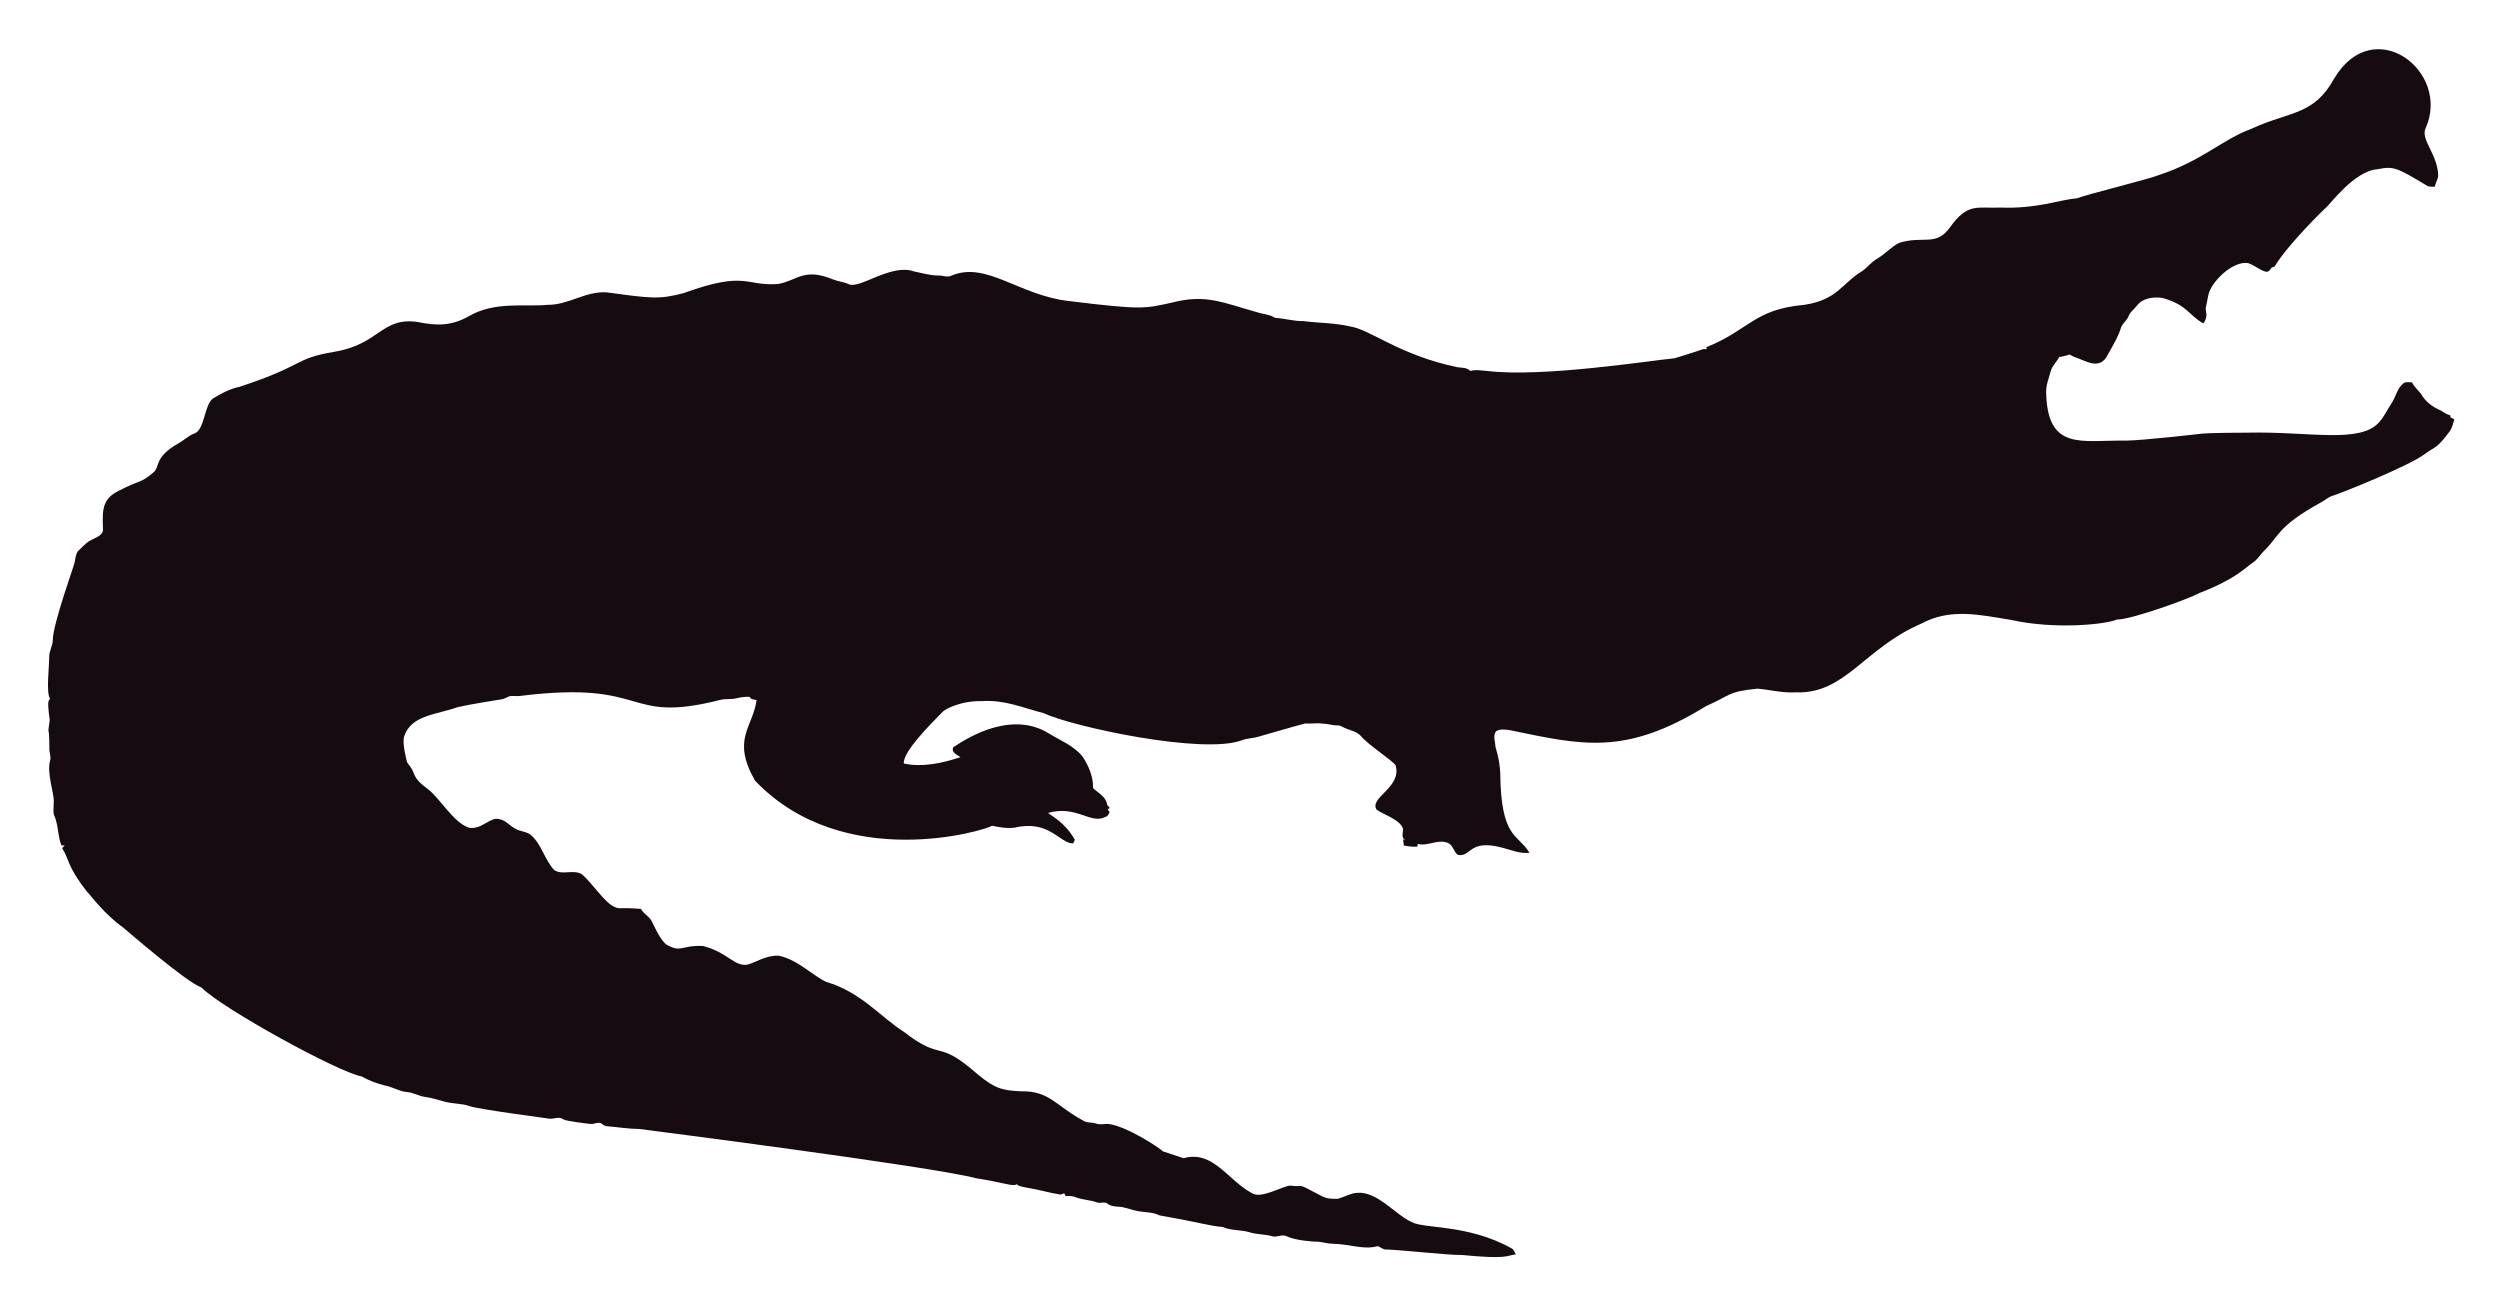
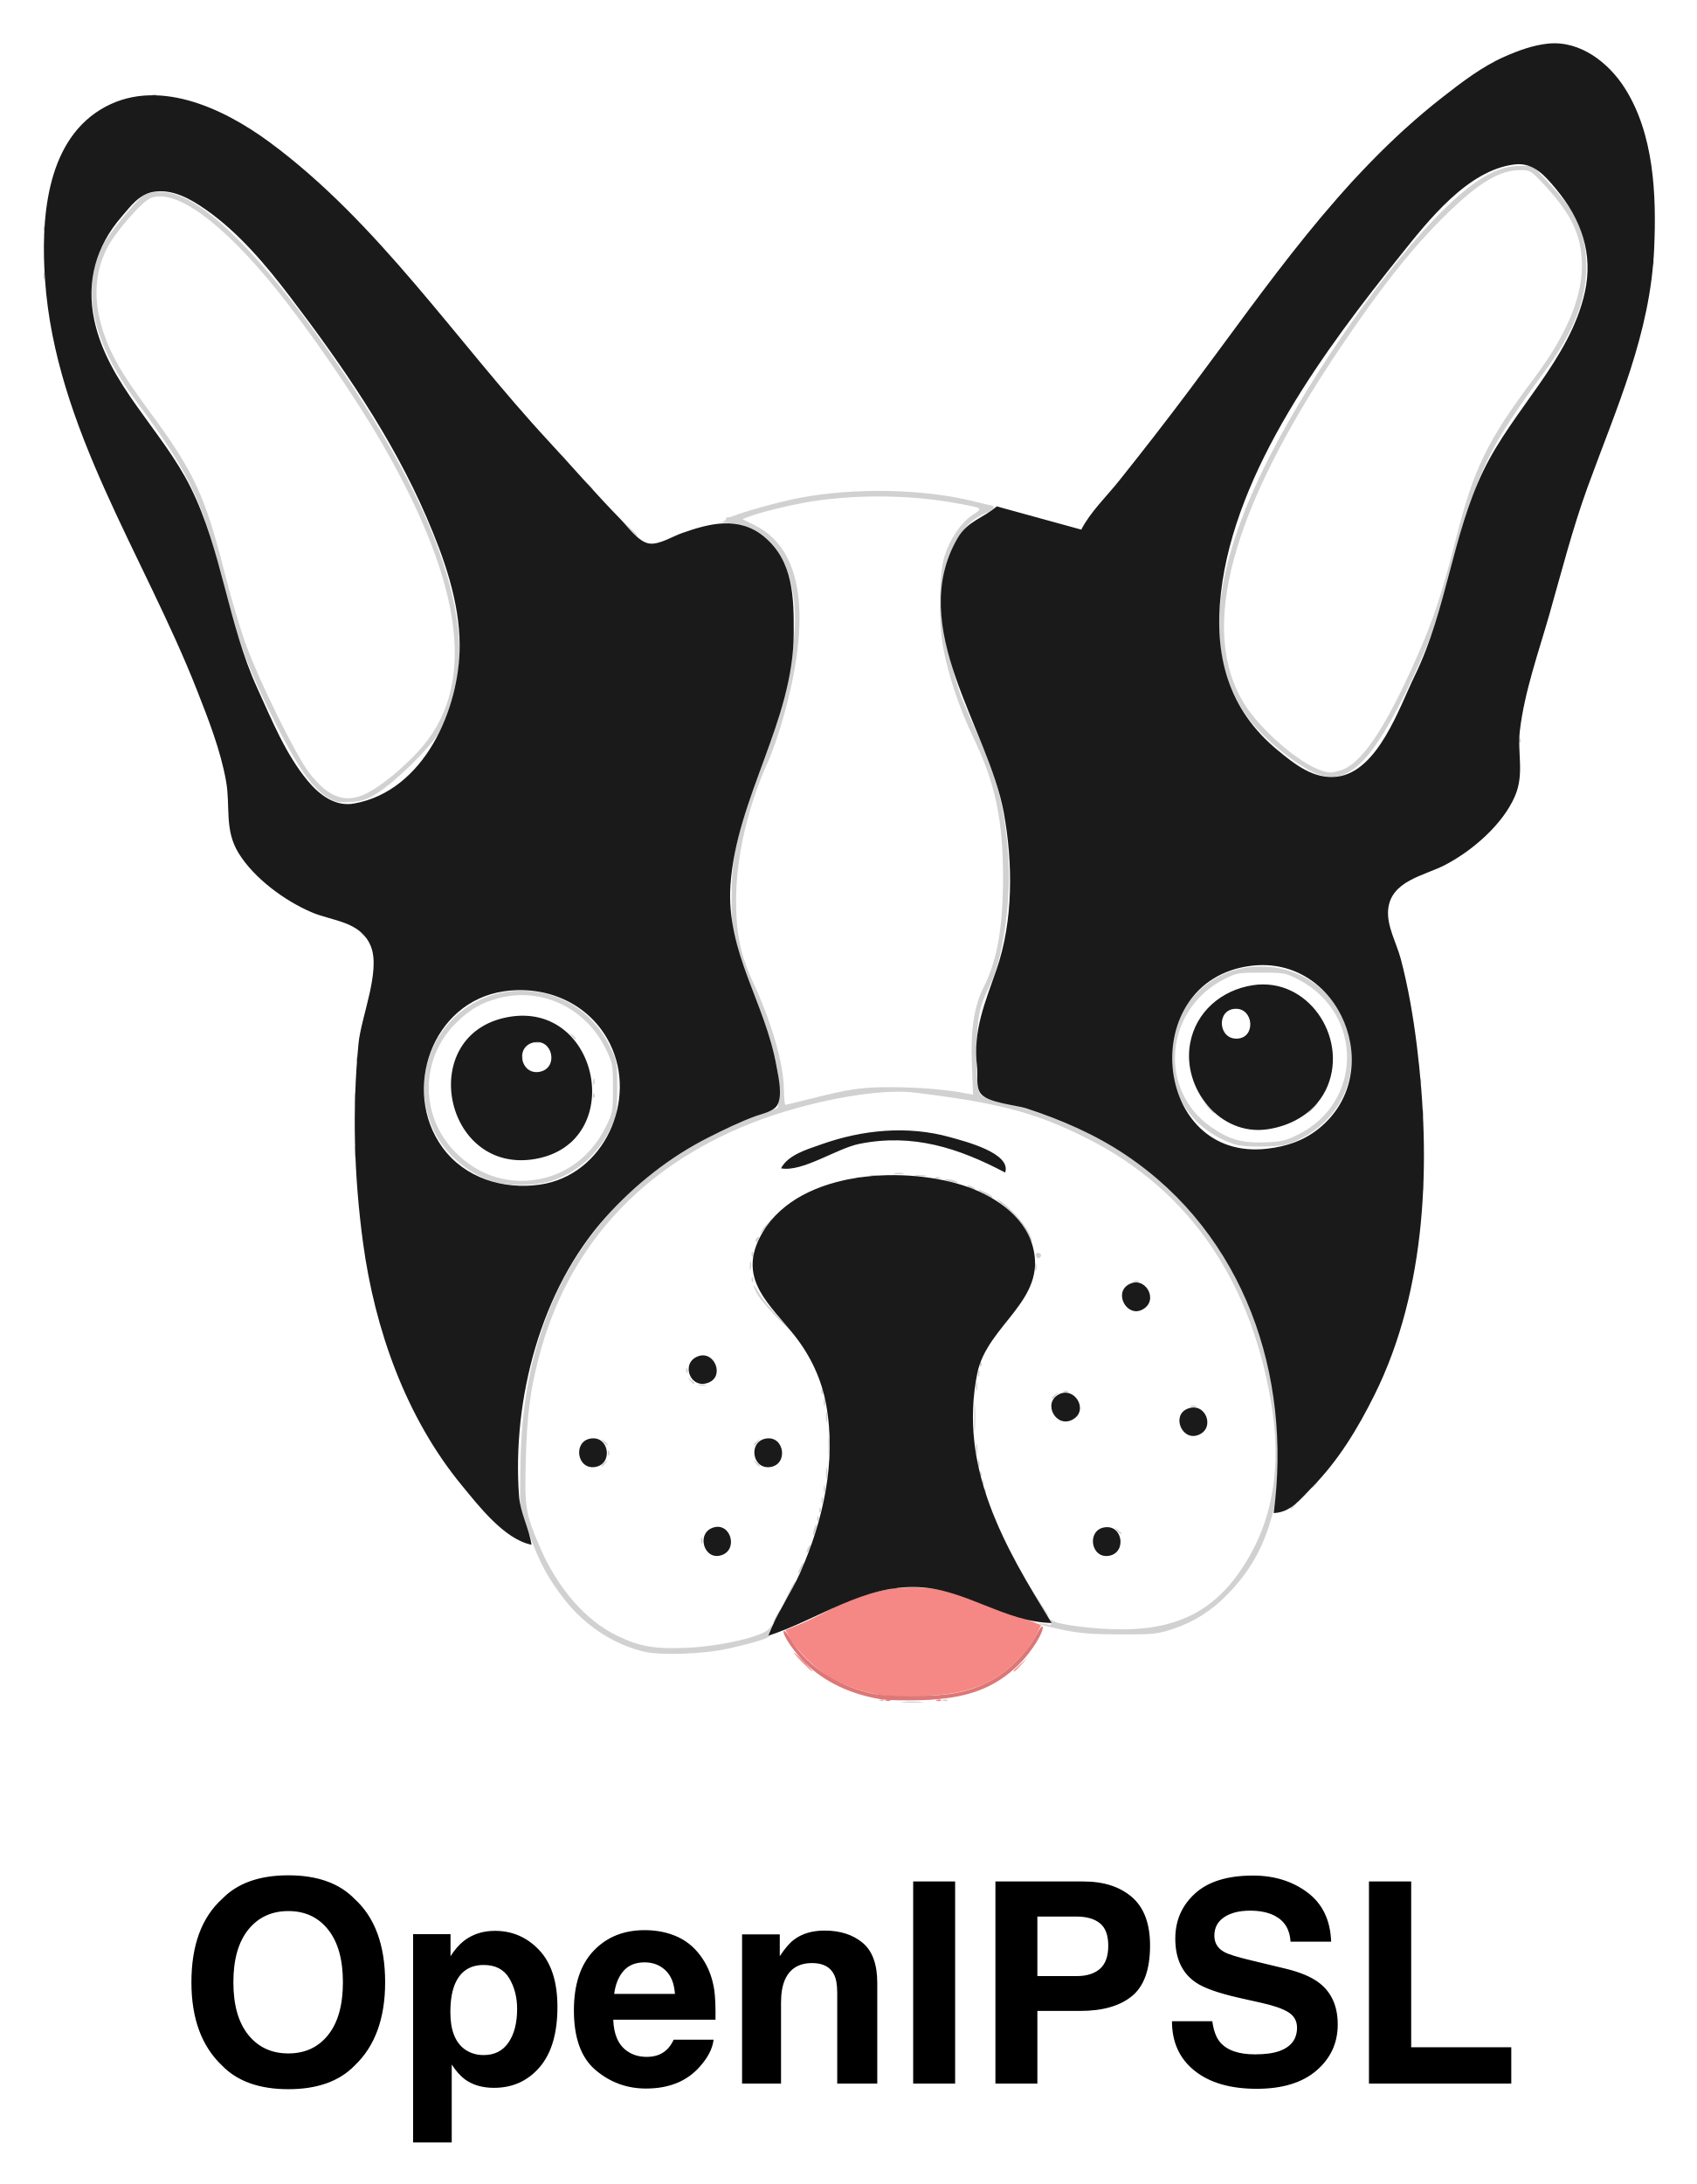
- <svg xmlns="http://www.w3.org/2000/svg" role="img" viewBox="-18.65 -23.65 2659.80 1387.30">
-   <path fill="#160B10" d="M2562.057 112.664c-5.93 12.226 13.089 27.649 13.408 51.328-.967 3.791-2.837 7.289-3.816 11.093-2.417-.267-4.923.089-7.226-.636-33.512-20.05-36.245-21.483-53.631-18.038-24.88 1.775-51.012 38.147-54.547 40.579-1 .685-40.963 39.485-54.967 62.993-1.056.331-2.086.661-3.078 1.005-1.45 2.188-3.295 5.317-6.386 4.363-6.755-1.794-12.047-7.022-18.687-9.083-14.172-2.325-33.569 14.577-40.185 28.126-2.76 5.432-2.862 11.614-4.401 17.415-2.078 5.918 3.558 9.203-2.964 18.611-15.758-8.651-16.89-19.671-43.645-27.108-9.541-1.323-21.002.025-27.146 8.345-2.9 3.956-7.454 6.64-8.994 11.487-1.705 4.223-5.788 6.857-7.569 10.978-3.219 10.775-9.274 20.417-14.705 30.186-7.484 15.043-21.458 7.113-29.639 3.893-3.549-1.501-7.378-2.404-10.482-4.745-3.613 1.31-7.378 2.124-11.131 2.799-2.9 5.19-7.62 9.362-9.184 15.252-1.972 7.442-5.139 14.807-4.771 22.656 1.426 62.435 37.744 50.23 84.657 50.985 18.427-.238 76.659-6.917 77.661-7.06 10.315-1.512 51.103-1.387 52.104-1.425 64.718-1.507 119.253 12.017 139.725-10.991 5.622-6.144 8.955-13.878 13.598-20.735 4.617-7.073 5.915-16.893 13.662-21.562 2.519-.687 5.19-.305 7.81-.242 2.481 5.406 7.582 8.854 10.609 13.891 4.503 7.467 12.047 12.632 19.921 16.041 3.269 1.794 6.144 4.389 9.999 4.936.166.852.369 1.705.598 2.57 1.259.611 2.519 1.208 3.854 1.819-1.196 4.325-2.073 8.854-4.681 12.606-14.981 20.134-15.737 16.079-26.561 24.297-16.513 12.73-90.704 42.38-97.937 44.421-4.63 1.259-8.078 4.719-12.199 6.907-47.689 26.034-44.914 36.755-61.276 51.99-3.969 4.096-6.856 9.273-11.754 12.403-6.886 4.248-16.845 16.908-56.76 32.26-10.994 6.222-73.381 28.559-87.544 28.177-12.182 5.289-66.295 10.873-113.113.394-34.047-5.52-64.247-12.539-95.05 3.905-61.045 26.219-81.054 75.205-133.67 73.195-13.739.903-27.159-2.684-40.745-3.943-32.756 3.396-26.951 6.432-54.687 18.547-86.536 53.421-132.198 41.426-208.888 25.607-4.859-.636-10.304-1.616-14.68 1.259-3.511 4.999-.687 11.232-.509 16.804 2.76 8.879 4.605 18.076 5.037 27.388.678 70.703 18.876 64.615 31.064 85.038-10.38 1.31-20.137-3.346-30.008-5.724-35.054-8.942-31.959 10.974-46.367 7.887-4.376-3.651-5.076-10.864-10.94-12.886-10.482-3.893-20.875 4.033-31.37 1.285-.165.725-.483 2.163-.649 2.875-4.834.432-9.592-.331-14.311-1.196-.153-2.201-.407-4.401-.751-6.551.7.127 2.112.382 2.824.509-5.368-1.387-2.926-7.48-2.862-11.411-2.581-10.171-21.93-15.743-28.266-20.735-7.896-13.101 27.192-23.356 20.29-47.143-4.808-6.385-29.888-22.164-37.17-31.395-4.783-5.063-12.047-5.813-18.013-8.815-1.972-.827-3.791-2.315-6.017-2.239-5.597.191-10.965-1.781-16.537-1.908-6.208-.878-12.441.318-18.661-.076-6.376 1.51-49.471 13.993-49.471 13.993-5.775 1.781-11.97 1.603-17.631 3.791-41.153 15.671-180.401-14.399-211.051-28.838-22.477-5.819-41.27-14.396-65.945-12.772-23.033-.496-39.521 9.215-41.101 11.08-14.156 14.382-42.805 43.009-41.597 55.297 9.881 2.049 27.067 4.244 60.297-6.755-3.6-2.633-10.164-4.859-7.683-10.52 30.91-20.96 69.478-34.528 101.385-14.896 12.454 7.683 26.879 13.128 36.241 24.907 6.449 9.897 11.461 21.384 11.08 33.43 5.483 5.19 14.184 9.464 14.96 17.771.954 1.132 1.883 2.239 2.9 3.371-.56.344-1.679 1.03-2.251 1.361.674 1.081 1.336 2.15 2.022 3.244-1.157 2.112-2.252 4.643-4.923 5.037-15.167 7.923-30.412-12.885-60.589-4.414 4.515 3.914 17.957 10.035 28.495 28.596-.623 1.285-1.221 2.582-1.781 3.893-14.581-.066-25.26-25.439-62.103-16.83-8.065 1.081-16.27-.28-24.119-2.048-5.689 4.616-157.704 51.097-252.241-47.919-25.462-44.516-2.105-56.742 1.616-85.776-2.646-.598-6.259-.445-7.429-3.447-4.834-.216-9.63.547-14.311 1.666-5.343 1.336-10.927.254-16.283 1.527-104.921 26.598-73.475-21.586-213.976-4.058-3.638.483-7.327-.471-10.927.267-2.722 1.043-5.203 2.786-8.129 3.244-1.005.139-35.568 5.632-46.749 8.332-23.248 8.245-49.669 8.494-57.027 31.013-2.544 7.127 2.495 25.23 2.659 26.23.509 2.748 2.964 4.529 4.274 6.907 5.125 7.002 1.576 10.814 17.186 22.287 13.483 9.569 27.903 36.42 44.764 41.877 13.652 2.389 22.508-11.842 32.107-9.146 7.022 1.107 11.334 7.276 17.415 10.317 5.356 3.193 12.365 2.633 17.033 7.162 11.029 10.189 14.018 26.078 24.284 36.878 8.765 5.47 19.972-.979 28.965 4.071 11.309 9.233 25.045 31.634 35.809 35.287 4.836 2.294 4.589-.02 27.477 1.832 2.226 4.796 7.327 7.085 10.253 11.347 2.611 3.387 8.633 20.294 16.715 26.574 16.075 9.185 15.426.491 38.875 1.488 26.056 6.667 32.977 21.713 46.774 19.997 8.688-1.942 19.833-10.206 33.646-9.68 20.419 4.043 37.013 21.857 50.896 27.986 36.199 10.4 58.502 37.92 82.062 52.817 43.011 33.213 34.403 6.396 79.034 45.566 18.208 15.125 26.246 17.04 45.986 17.936 30.318-.751 37.93 16.193 65.525 30.81 4.134 3.155 9.541 1.844 14.196 3.498 4.147 1.463 8.51.394 12.772.369 18.974 1.87 55.059 25.539 58.465 29.232 7.353 2.353 14.667 4.91 22.02 7.276 31.527-8.837 46.862 23.524 72.916 37.323 9.817 6.052 31.604-7.299 40.338-8.179 17.829 2.357 3.781-4.531 33.392 11.016 5.241 3.066 11.589 3.218 17.504 3.028 6.869-1.921 13.204-5.852 20.48-6.348 21.245-1.942 41.314 23.767 57.816 30.975 12.756 7.578 60.29 2.089 106.638 28.189 2.366 1.298 3.155 4.007 4.3 6.284-10.435 1.423-8.676 5.392-56.964.7-16.115.199-61.486-5.252-82.52-5.953-2.824-.572-4.91-3.04-7.772-3.397-15.269 4.072-27.792-2.198-48.492-2.671-5.546-.102-10.825-2.201-16.359-2.162-2.762-.015-21.848-1.008-32.323-6.004-4.758-1.972-9.668 1.654-14.476.293-7.747-2.315-16.003-1.781-23.737-4.121-9.541-3.104-20.277-1.692-29.41-5.865-12.12-.691-23.98-4.714-66.899-12.25-6.984-3.625-14.985-3.091-22.516-4.49-7.416-1.145-14.324-4.643-21.892-4.821-3.727-.204-7.632-.649-10.698-2.939-3.206-2.951-7.645-.127-11.334-1.539-7.531-2.798-15.774-2.646-23.203-5.712-3.282-1.298-6.844-1.17-10.278-1.081-.394-.763-1.183-2.264-1.577-3.015-1.285.636-2.608 1.119-3.982 1.45-12.263-1.87-24.131-5.674-36.394-7.467-3.46-.903-7.404-1.005-10.113-3.6-3.831 2.97-12.398-1.54-43.747-6.411-46.335-12.483-357.594-52.295-357.594-52.295-11.716-.14-23.317-2.023-34.982-3.015-2.442-.127-4.211-1.844-6.068-3.18-3.753-1.387-7.467 1.336-11.271.789-2.02-.195-26.027-2.946-28.838-4.923-4.592-3.587-10.278.216-15.367-.738-2.203-.387-74.203-9.818-84.135-13.242-8.243-2.989-17.224-2.379-25.658-4.529-7.162-1.895-14.209-4.274-21.574-5.254-6.92-.878-13.001-4.923-20.035-5.266-8.319-.878-15.443-5.826-23.648-7.073-8.256-2.252-16.448-5.037-23.775-9.49-23.552-3.584-149.518-72.739-170.649-94.63-16.013-5.37-81.914-62.745-82.914-63.439-21.039-15.096-34.147-33.758-38.964-38.595-21.778-27.726-18.854-34.892-26.396-46.215.916-1.018 1.832-2.01 2.748-3.015-1.145.038-2.29.076-3.435.14-3.651-8.676-3.18-18.28-6.042-27.172-2.062-7.913-2.975-1.701-2.175-19.526.634-7.664-7.675-30.697-3.931-43.518 1.348-4.16-.814-8.281-.751-12.454.068-28.882-2.418-11.02.394-30.657-3.041-22.85-1.09-20.042.305-22.719-4.294-7.378-.844-32.606-.89-44.586-.025-6.246 3.714-11.741 3.867-17.962 0-16.859 22.775-79.378 23.076-82.113 1.056-4.198 1.043-9.032 3.778-12.568 4.338-3.74 7.874-8.485 13.052-11.169 4.745-2.913 11.411-4.172 13.471-10.088.043-16.362-3.503-32.575 15.532-42.157 25.219-13.344 23.115-7.424 38.34-20.379 6.931-5.754.059-15.764 26.434-30.772 5.915-3.129 10.622-8.281 17.046-10.507 11.015-3.661 10.497-31.892 20.099-37.437 8.612-5.33 17.796-10.113 27.795-12.148 71.433-23.584 56.818-29.805 100.939-37.31 48.019-7.907 49.805-36.895 88.244-31.777 19.858 4.163 35.994 4.605 54.61-5.953 27.665-16.35 60.97-9.859 83.919-12.212 22.172.42 41.279-15.29 63.693-13.191 46.138 6.272 54.878 7.691 80.993.738 67.442-24.31 65.094-7.128 100.634-9.706 20.946-3.875 27.233-17.596 58.388-4.91 5.368 2.188 11.283 2.595 16.575 5.025 11.553 5.818 45.215-22.204 69.43-13.535 8.676 1.717 17.262 4.401 26.205 4.401 4.49-.216 9.083 2.252 13.446.293 37.015-16.156 72.304 20.872 125.096 26.815 80.305 9.923 81.3 7.845 110.289 1.603 36.266-9.336 54.189.413 92.111 10.902 5.775 1.717 12.11 1.984 17.237 5.47 10.075.458 19.844 3.638 29.983 3.396 16.588 2.163 33.506 1.819 49.853 5.686 21.982 3.418 52.115 30.498 114.347 43.441 4.681.572 9.999.28 13.586 3.956 5.864-1.844 12.047-.267 18.038-.025 59.148 7.176 174.934-11.359 199.106-13.471 9.82-3.218 19.819-5.966 29.576-9.452 1.488-.674 3.155-.356 4.758-.229-.115-.522-.356-1.577-.483-2.099 45.944-18.548 50.589-40.213 103.827-45.057 35.891-5.17 40.645-23.282 61.836-35.809 5.712-3.969 9.897-9.808 16.028-13.281 8.408-4.872 14.82-12.555 23.559-16.931 25.605-7.944 38.867 4.305 53.847-16.257 19.089-26.933 29.276-20.168 53.605-21.256 38.819 1.522 63.061-8.345 81.948-9.935 11.484-4.495 77.877-20.69 87.061-24.742 45.297-14.857 67.746-37.884 97.505-48.848 42.187-19.404 67.008-14.225 88.74-53.694 41.891-70.568 124.443-7.946 97.366 52.7z" />
+ <svg xmlns="http://www.w3.org/2000/svg" role="img" viewBox="-12.61 -12.61 256.71 330.46">
+   <g stroke-width=".32">
+     <path fill="#d1d1d1" d="M143.92 256.726c.748-.067 1.972-.067 2.72 0 .748.067.136.122-1.36.122s-2.108-.055-1.36-.122zm-3.5-.304c.231-.092.507-.081.613.025.106.106-.083.182-.42.168-.373-.015-.449-.091-.193-.193zm9.6 0c.231-.092.507-.081.613.025.106.106-.083.182-.42.168-.373-.015-.449-.091-.193-.193zm-45.232-7.27c-4.538-1.042-8.92-3.876-12.018-7.776-2.541-3.197-3.971-5.861-5.518-10.277l-1.31-3.739.04-5.44c.061-8.174 1.067-14.871 3.191-21.245 5.107-15.319 16.245-26.469 32.587-32.619l3.2-1.204.101-2.226c.176-3.872-.974-8.196-4.141-15.57-2.636-6.14-2.972-7.699-2.953-13.696.013-3.838.175-5.712.719-8.281.842-3.98 2.247-8.461 3.764-12.001 2.369-5.53 4.261-12.824 4.936-19.03.587-5.399-.352-10.4-2.553-13.6-1.653-2.402-4.49-4.002-7.233-4.078-.88-.024-1.348-.11-1.04-.191.308-.08.56-.28.56-.443 0-.163.108-.274.24-.246.132.028.456-.035.72-.141 1.938-.774 7.147-2.209 10.063-2.772 8.34-1.609 18.957-1.399 26.577.527 1.056.267 2.128.518 2.383.558.95.15.609.676-.82 1.264-6.438 2.648-8.077 13.844-3.917 26.753.369 1.144 1.58 4.024 2.691 6.4 3.079 6.582 4.32 11.559 4.789 19.2.401 6.527-.894 15.27-2.826 19.082-1.6 3.158-1.961 5.031-1.966 10.198-.005 6.106.084 6.441 1.829 6.873 13.204 3.268 21.514 7.747 29.205 15.739 5.302 5.51 9.065 11.852 11.647 19.628 2.862 8.621 3.907 17.868 2.754 24.36-1.173 6.604-3.346 11.067-7.431 15.266-2.45 2.519-5.068 4.187-8.233 5.246-2.414.808-2.946.864-8.025.853-4.283-.01-6.147-.159-8.764-.7-1.828-.378-3.412-.78-3.52-.894-.108-.113.294-.101.893.027.953.204 1.061.164.873-.328-.169-.441-.124-.486.211-.207.751.623 6.339 1.334 10.497 1.335 9.324.003 15.155-3.435 19.628-11.572 3.294-5.992 4.387-13.274 3.205-21.346-2.835-19.365-12.457-33.53-28.111-41.386-7.768-3.898-13.153-5.325-26.111-6.92-5.497-.677-16.35 1.365-24.64 4.635-16.748 6.606-27.786 18.732-32.142 35.31-1.344 5.116-1.822 8.826-2.007 15.596-.199 7.282-.059 8.153 2.139 13.255 2.687 6.238 6.947 11.12 11.687 13.394 3.479 1.669 5.715 2.05 10.671 1.821 5.039-.233 11.374-1.707 12.31-2.864l.585-.723-.356.727c-.196.4-.276.857-.177 1.016.197.319-2.03 1.026-6.219 1.973-3.627.82-10.1 1.064-12.663.475zm24.595-83.545c6.553-1.662 8.216-1.903 13.018-1.883 4.04.017 8.306.385 11.226.969l.869.174-.172-4.599c-.2-5.347.337-8.819 1.82-11.756 2.003-3.969 2.892-9.026 2.895-16.471.003-8.719-1.177-14.327-4.447-21.122-2.2-4.573-3.906-9.695-4.674-14.032-.677-3.828-.534-11.018.27-13.527.834-2.604 2.458-5.014 4.137-6.138 1.726-1.155 1.804-1.09-2.166-1.825-6.887-1.276-14.777-1.398-21.832-.339-3.005.451-7.897 1.629-9.805 2.362l-.918.352 1.931.965c7.24 3.618 8.651 13.929 4.065 29.693-.597 2.051-1.511 4.667-2.032 5.815-3.13 6.892-4.915 14.542-4.928 21.114-.01 5.17.643 8.305 2.626 12.613 2.772 6.022 4.524 12.091 4.603 15.946.028 1.363.126 2.479.218 2.48.092.001 1.575-.356 3.295-.792zM124.64 243.84c.273-.528.568-.96.656-.96.088 0-.063.432-.336.96s-.568.96-.656.96c-.088 0 .063-.432.336-.96zm39.576-2.32c-1.748-2.594-3.722-6-3.477-6 .088 0 .627.828 1.197 1.84.57 1.012 1.74 2.884 2.6 4.16.86 1.276 1.492 2.32 1.404 2.32-.088 0-.864-1.044-1.724-2.32zm-37.59-1.351c.472-.963.912-1.697.978-1.632.144.144-1.47 3.383-1.686 3.383-.083 0 .235-.788.708-1.751zm1.397-2.889c0-.176.206-.68.457-1.12.252-.44.457-.656.457-.48 0 .176-.206.68-.457 1.12-.252.44-.457.656-.457.48zm31.802-3.07c-.281-.544-.455-1.047-.386-1.116.069-.069.366.376.658.99.658 1.38.43 1.486-.273.126zM129.29 234.08c0-.176.14-.536.31-.8.171-.264.31-.336.31-.16 0 .176-.14.536-.31.8-.171.264-.31.336-.31.16zm-15.959-1.76c0-.44.073-.62.161-.4.089.22.089.58 0 .8-.089.22-.161.04-.161-.4zm45.121-1.134c-.536-1.177-.434-1.428.146-.358.271.5.432.968.359 1.041-.073.073-.3-.234-.505-.683zm-28.167.174c0-.264.124-.768.275-1.12.173-.403.275-.463.275-.16 0 .264-.124.768-.275 1.12-.173.403-.275.463-.275.16zm45.994-.56c-.398-.508-.387-.519.121-.121.308.242.56.494.56.56 0 .263-.263.094-.681-.439zm-18.64-1.532c-.309-.805-.218-1.012.16-.364.187.321.272.651.19.734-.082.082-.24-.084-.349-.37zm-26.734-.334c.015-.373.091-.449.193-.193.092.231.081.507-.025.613-.106.106-.182-.083-.168-.42zM80.279 227.6c-.398-.508-.387-.519.121-.121.308.242.56.494.56.56 0 .263-.263.094-.681-.439zm50.946.053c.015-.373.091-.449.193-.193.092.231.081.507-.025.613-.106.106-.182-.083-.168-.42zm71.335-.254c0-.067.252-.318.56-.56.508-.398.519-.387.121.121-.418.533-.681.703-.681.439zM131.571 226.24c0-.44.073-.62.161-.4.089.22.089.58 0 .8-.089.22-.161.04-.161-.4zm.332-1.76c.007-.528.078-.705.159-.394.081.311.076.743-.012.96-.088.217-.154-.038-.148-.566zm24.283.293c.015-.373.091-.449.193-.193.092.231.081.507-.025.613-.106.106-.182-.083-.168-.42zm49.575-.574c0-.067.252-.318.56-.56.508-.398.519-.387.121.121-.418.533-.681.703-.681.439zm-49.895-.706c.015-.373.091-.449.193-.193.092.231.081.507-.025.613-.106.106-.182-.083-.168-.42zm-23.618-1.413c0-.792.062-1.116.139-.72.076.396.076 1.044 0 1.44-.076.396-.139.072-.139-.72zm23.298.133c.015-.373.091-.449.193-.193.092.231.081.507-.025.613-.106.106-.182-.083-.168-.42zm-.283-1.573c.007-.528.078-.705.159-.394.081.311.076.743-.012.96-.088.217-.154-.038-.148-.566zm-57.022.359c0-.067.252-.318.56-.56.508-.398.519-.387.121.121-.418.533-.681.703-.681.439zm23.319-.439c-.398-.508-.387-.519.121-.121.308.242.56.494.56.56 0 .263-.263.094-.681-.439zm11.028-2.64c0-1.32.057-1.86.126-1.2.069.66.069 1.74 0 2.4-.069.66-.126.12-.126-1.2zm-33.362 1.093c.015-.373.091-.449.193-.193.092.231.081.507-.025.613-.106.106-.182-.083-.168-.42zM154.961 218.4c.004-.704.069-.954.146-.556.076.398.074.974-.006 1.28-.08.306-.143-.02-.139-.724zm-56.442-1.04c-.398-.508-.387-.519.121-.121.533.418.703.681.439.681-.066 0-.318-.252-.56-.56zm22.761.439c0-.067.252-.318.56-.56.508-.398.519-.387.121.121-.418.533-.681.703-.681.439zm33.398-4.039c0-1.848.053-2.604.118-1.68.065.924.065 2.436 0 3.36-.065.924-.118.168-.118-1.68zm-22.438-.16c.004-.704.069-.954.146-.556.076.398.074.974-.006 1.28-.08.306-.143-.02-.139-.724zm-.338-2.24c.007-.528.078-.705.159-.394.081.311.076.743-.012.96-.088.217-.154-.038-.148-.566zm55.538.588c.22-.089.58-.089.8 0 .22.089.04.161-.4.161s-.62-.073-.4-.161zm-21.04-1.189c0-.066.252-.318.56-.56.508-.398.519-.387.121.121-.418.533-.681.703-.681.439zm-34.855-1.026c.015-.373.091-.449.193-.193.092.231.081.507-.025.613-.106.106-.182-.083-.168-.42zm23.409-.773c0-.616.066-.868.146-.56.081.308.081.812 0 1.12-.081.308-.146.056-.146-.56zm13.306.741c.231-.092.507-.081.613.025.106.106-.083.182-.42.168-.373-.015-.449-.091-.193-.193zm-55.214-.963c.311-.081.743-.076.96.012.217.088-.038.154-.566.148-.528-.007-.705-.078-.394-.159zm-1.407-.658c-.398-.508-.387-.519.121-.121.308.242.56.494.56.56 0 .263-.263.094-.681-.439zm43.611-1.04c0-.44.073-.62.161-.4.089.22.089.58 0 .8-.089.22-.161.04-.161-.4zm-44.185-.507c.015-.373.091-.449.193-.193.092.231.081.507-.025.613-.106.106-.182-.083-.168-.42zm44.48-.96c.015-.373.091-.449.193-.193.092.231.081.507-.025.613-.106.106-.182-.083-.168-.42zm.615-1.851c0-.347 1.59-3.403 1.771-3.403.088 0-.22.756-.684 1.68-.893 1.777-1.087 2.085-1.087 1.723zM124.582 198.32c-1.236-1.276-2.484-2.781-2.774-3.344-.833-1.616-.607-1.69.296-.096.449.792 1.775 2.412 2.948 3.6 1.173 1.188 2.052 2.16 1.955 2.16-.098 0-1.188-1.044-2.424-2.32zm-3.596-5.547c.015-.373.091-.449.193-.193.092.231.081.507-.025.613-.106.106-.182-.083-.168-.42zm57.815.295c.22-.089.58-.089.8 0 .22.089.04.161-.4.161s-.62-.073-.4-.161zM120.714 190.72c0-.616.066-.868.146-.56.081.308.081.812 0 1.12-.081.308-.146.056-.146-.56zm43.188.16c.007-.528.078-.705.159-.394.081.311.076.743-.012.96-.088.217-.154-.038-.148-.566zm.141-1.602c-.111-.29.001-.478.286-.478.518 0 .635.5.183.779-.158.097-.369-.038-.47-.301zm-43.058-.345c.015-.373.091-.449.193-.193.092.231.081.507-.025.613-.106.106-.182-.083-.168-.42zm.615-2.034c0-.166.142-.389.316-.497.181-.112.235.016.126.301-.213.554-.442.656-.442.196zm41.122-.974c-.615-1.364-2.165-3.148-4.002-4.607-.708-.562-.834-.747-.343-.502 1.218.608 3.735 3.278 4.496 4.771.38.745.632 1.415.559 1.488-.073.073-.392-.445-.71-1.15zm-40.23-.484c.186-.352 1.029-1.288 1.873-2.08l1.534-1.44-1.731 1.92c-.952 1.056-1.795 1.992-1.873 2.08-.078.088.01-.128.197-.48zm4.868-4.457c0-.088.288-.314.64-.503.352-.188.64-.271.64-.183s-.288.314-.64.503c-.352.188-.64.271-.64.183zm28.8-1.143c-.616-.337-1.005-.619-.864-.627.339-.018 2.144.921 2.144 1.115 0 .209-.019.202-1.28-.488zm66.302-1.12c.007-.528.078-.705.159-.394.081.311.076.743-.012.96-.088.217-.154-.038-.148-.566zm-68.542.16c-.264-.171-.336-.31-.16-.31.176 0 .536.14.8.31.264.171.336.31.16.31-.176 0-.536-.14-.8-.31zm-71.714-.784c-3.816-1.052-7.494-4.09-9.237-7.629-4.843-9.838 2.219-21.323 13.124-21.343 5.779-.011 10.8 3.1 13.357 8.276 1.182 2.392 1.19 2.434 1.19 6.424 0 3.851-.042 4.105-1.019 6.168-1.798 3.796-5.142 6.744-9.001 7.936-2.356.728-6.113.803-8.414.169zm7.567-.67c3.945-1.021 7.226-3.797 9.181-7.767.999-2.029 1.047-2.295 1.047-5.813 0-3.547-.041-3.772-1.094-5.927-3.021-6.183-9.689-9.359-16.128-7.682-2.638.687-4.259 1.603-6.326 3.574-5.581 5.323-5.787 14.007-.465 19.586 3.694 3.873 8.715 5.339 13.785 4.027zm3.667-5.387c0-.066.252-.318.56-.56.508-.398.519-.387.121.121-.418.533-.681.703-.681.439zm3.545-7.106c.015-.373.091-.449.193-.193.092.231.081.507-.025.613-.106.106-.182-.083-.168-.42zm.025-2.053c0-.44.073-.62.161-.4.089.22.089.58 0 .8-.089.22-.161.04-.161-.4zm-10.905-3.707c.015-.373.091-.449.193-.193.092.231.081.507-.025.613-.106.106-.182-.083-.168-.42zM88.26 156.901c.231-.092.507-.081.613.025.106.106-.083.182-.42.168-.373-.015-.449-.091-.193-.193zm5.459-.981c-.398-.508-.387-.519.121-.121.533.418.703.681.439.681-.066 0-.318-.252-.56-.56zm57.001 22c-.643-.206-.674-.258-.16-.266.352-.005.928.114 1.28.266.815.35-.026.35-1.12 0zm-15.42-.219c.231-.092.507-.081.613.025.106.106-.083.182-.42.168-.373-.015-.449-.091-.193-.193zm1.6-.32c.231-.092.507-.081.613.025.106.106-.083.182-.42.168-.373-.015-.449-.091-.193-.193zm11.82.007c.22-.089.58-.089.8 0 .22.089.04.161-.4.161s-.62-.073-.4-.161zm-9.76-.329c.308-.081.812-.081 1.12 0 .308.081.056.146-.56.146-.616 0-.868-.066-.56-.146zm6.88-.005c.396-.076 1.044-.076 1.44 0 .396.076.072.139-.72.139-.792 0-1.116-.062-.72-.139zm-3.196-.32c.398-.076.974-.074 1.28.006.306.08-.02.143-.724.139-.704-.004-.954-.069-.556-.146zM60.887 173.44c0-.792.062-1.116.139-.72.076.396.076 1.044 0 1.44-.076.396-.139.072-.139-.72zM194.08 172.369c-3.335-1.103-6.085-3.237-7.748-6.013-2.94-4.908-2.527-11.416 1.001-15.746 2.762-3.39 6.423-5.142 10.747-5.142 7.322 0 13.165 5.459 13.678 12.778.403 5.758-2.625 10.879-7.918 13.39-1.828.868-2.467.997-5.28 1.071-2.017.053-3.673-.072-4.48-.339zm9.562-1.446c9.875-4.862 9.966-18.338.158-23.458-1.967-1.026-2.173-1.065-5.72-1.065s-3.754.038-5.72 1.065c-8.888 4.639-9.863 16.756-1.794 22.313 2.72 1.873 4.612 2.415 8.027 2.297 2.531-.087 3.193-.238 5.049-1.153zM190.056 166.8l-.776-.88.88.776c.484.427.88.823.88.88 0 .251-.259.047-.984-.776zm15.704.08c.413-.44.824-.8.912-.8.088 0-.178.36-.592.8-.413.44-.824.8-.912.8-.088 0 .178-.36.592-.8zm16.714.8c0-.616.066-.868.146-.56.081.308.081.812 0 1.12-.081.308-.146.056-.146-.56zm-161.587-2.24c0-.792.062-1.116.139-.72.076.396.076 1.044 0 1.44-.076.396-.139.072-.139-.72zm161.218-2.747c.015-.373.091-.449.193-.193.092.231.081.507-.025.613-.106.106-.182-.083-.168-.42zm-160.96-3.2c.015-.373.091-.449.193-.193.092.231.081.507-.025.613-.106.106-.182-.083-.168-.42zm.894-18.933c-.398-.508-.387-.519.121-.121.308.242.56.494.56.56 0 .263-.263.094-.681-.439zm-5.473-20.846c-2.127-1.366-4.286-4.455-7.405-10.594-4.391-8.642-6.331-13.865-8.679-23.36-2.737-11.068-4.799-15.284-12.623-25.809-6.748-9.077-8.431-17.047-5.007-23.716.775-1.509 4.905-6.604 5.955-7.344.998-.704 3.018-.827 4.833-.294C39.522 30.325 48.761 40.115 59.348 55.84c16.469 24.461 21.25 42.531 14.34 54.2-1.444 2.438-6.816 7.682-9.54 9.312-1.516.907-2.248 1.133-3.964 1.223-1.897.099-2.254.015-3.618-.861zm6.336-.543c2.207-1.173 5.197-3.625 7.644-6.269 8.824-9.531 7.077-24.654-5.352-46.343-3.982-6.949-11.149-17.401-16.238-23.68-8.106-10.002-15.03-15.053-18.824-13.731-1.37.478-5.552 5.278-6.778 7.782-1.861 3.798-2.008 7.969-.446 12.631 1.148 3.424 2.86 6.381 6.696 11.565 7.008 9.471 8.649 12.982 11.695 25.034.901 3.564 2.355 8.424 3.231 10.8 2.051 5.563 7.474 16.539 9.455 19.135 2.967 3.889 5.648 4.814 8.917 3.076zm144.137-2.671c-2.794-.853-8.252-5.134-10.745-8.428-6.938-9.168-5.94-22.065 3.078-39.753 6.588-12.921 18.041-29.192 26.21-37.233 4.905-4.829 8.279-6.767 11.781-6.767l1.837-0 2.335 2.48c4.256 4.521 5.511 7.095 5.749 11.788.269 5.306-1.612 10.468-5.996 16.452-8.776 11.98-10.319 15.141-13.468 27.6-1.887 7.464-3.932 13.176-7.067 19.743-5.626 11.784-9.223 15.487-13.713 14.117zm2.983-.684c3.205-.89 6.802-6.203 11.685-17.259 2.469-5.589 3.773-9.534 5.82-17.598 2.779-10.949 4.713-14.926 11.983-24.64 5.098-6.813 7.456-12.753 7.112-17.92-.277-4.154-1.83-7.141-6.032-11.6-1.621-1.72-1.829-1.84-3.201-1.84-3.129 0-6.141 1.76-10.946 6.394-5.223 5.038-10.192 11.283-16.71 20.999-16.226 24.19-21.032 42.056-14.303 53.177 2.457 4.06 8.489 9.285 11.928 10.331 1.122.341 1.287.338 2.665-.044zm27.123-4.644c.015-.373.091-.449.193-.193.092.231.081.507-.025.613-.106.106-.182-.083-.168-.42zM102.225 78.96L100.96 77.6l1.36 1.265c1.265 1.176 1.507 1.455 1.265 1.455-.052 0-.664-.612-1.36-1.36zm-6.095-6.4l-.61-.72.72.61c.677.573.866.83.61.83-.061 0-.385-.324-.72-.72zm-4.01-4.32c-.398-.508-.387-.519.121-.121.533.418.703.681.439.681-.066 0-.318-.252-.56-.56zM13.811 40.96c0-.44.073-.62.161-.4.089.22.089.58 0 .8-.089.22-.161.04-.161-.4zm243.495-2.107c.015-.373.091-.449.193-.193.092.231.081.507-.025.613-.106.106-.182-.083-.168-.42zM63.639 35.6c-.398-.508-.387-.519.121-.121.308.242.56.494.56.56 0 .263-.263.094-.681-.439zm-49.854-1.867c.015-.373.091-.449.193-.193.092.231.081.507-.025.613-.106.106-.182-.083-.168-.42zM58.065 29.68L56.8 28.32l1.36 1.265c1.265 1.176 1.507 1.455 1.265 1.455-.052 0-.664-.612-1.36-1.36zM211.68 26.88c.319-.352.651-.64.739-.64.088 0-.101.288-.419.64-.319.352-.651.64-.739.64-.088 0 .101-.288.419-.64zm7.52-7.481c0-.066.252-.318.56-.56.508-.398.519-.387.121.121-.418.533-.681.703-.681.439zM30.34 13.541c.231-.092.507-.081.613.025.106.106-.083.182-.42.168-.373-.015-.449-.091-.193-.193z" transform="translate(-19.844 -11.833)" />
+     <path fill="#f58884" d="M141.38 256.421c.231-.092.507-.081.613.025.106.106-.083.182-.42.168-.373-.015-.449-.091-.193-.193zm7.68 0c.231-.092.507-.081.613.025.106.106-.083.182-.42.168-.373-.015-.449-.091-.193-.193zm-8.634-.728c-2.776-.507-5.216-1.339-7.265-2.476-2.268-1.259-5.265-4.126-6.351-6.074l-.71-1.274 1.83-.735c1.006-.404 2.982-1.346 4.39-2.092 8.252-4.374 15.34-4.776 23.42-1.329 1.375.587 3.508 1.4 4.74 1.808 1.232.408 2.709.936 3.283 1.175l1.043.434-.84 1.657c-1.14 2.25-4.021 5.193-6.358 6.496-3.163 1.764-6.082 2.432-11.208 2.565-2.464.064-5.152-.006-5.974-.156zM128.64 250.72c-.777-.792-1.341-1.44-1.253-1.44.088 0 .796.648 1.573 1.44.777.792 1.341 1.44 1.253 1.44-.088 0-.796-.648-1.573-1.44zm32 1.34c0-.055.468-.523 1.04-1.04l1.04-.94-.94 1.04c-.876.969-1.14 1.187-1.14.94z" transform="translate(-19.844 -11.833)" />
+     <path fill="#dc7877" d="M140.581 256.34c-4.553-.727-8.557-2.624-11.396-5.399-1.743-1.704-3.545-4.339-3.355-4.908.07-.209.525.299 1.012 1.129 2.119 3.616 6.197 6.579 10.919 7.934 2.191.629 3.297.734 7.68.734 5.837 0 8.67-.593 12.168-2.545 2.366-1.321 5.219-4.253 6.405-6.583.488-.959.945-1.574 1.015-1.368.26.759-1.647 3.822-3.549 5.704-3.732 3.689-7.992 5.243-14.919 5.442-2.376.068-5.067.005-5.979-.141zm1.759-16.878c.231-.092.507-.081.613.025.106.106-.083.182-.42.168-.373-.015-.449-.091-.193-.193z" transform="translate(-19.844 -11.833)" />
+     <path fill="#1a1a1a" d="M170.88 79.36l-12.8-3.52c-2.034 1.795-4.403 2.196-5.911 4.8-7.84 13.543 4.639 28.625 6.994 41.6 1.375 7.577 1.439 16.326-1.109 23.68-1.75 5.051-3.598 9.198-2.946 14.72.143 1.211-.219 2.941.513 3.996 1.007 1.451 5.281 1.758 6.938 2.299 5.313 1.732 10.383 3.916 15.04 7.04 18.029 12.095 25.194 33.436 22.4 54.185 2.59-.084 4.043-2.103 5.759-3.84 4.042-4.09 6.982-8.964 9.522-14.08 7.934-15.981 8.548-35.443 6.388-52.8-.546-4.388-1.303-8.843-2.432-13.12-.616-2.333-2.1-4.906-1.919-7.36.33-4.476 5.466-5.22 8.602-6.849 4.116-2.138 8.744-6.113 10.599-10.431 1.45-3.375.336-6.491.743-9.92.703-5.921 2.843-11.882 4.473-17.6 1.821-6.388 3.497-12.957 5.765-19.2 4.348-11.967 9.52-23.187 10.088-36.16.353-8.058-.005-17.316-4.496-24.32-2.445-3.813-6.708-7.121-11.491-6.665-2.302.219-4.62 1.073-6.72 2.006-3.362 1.492-6.397 3.828-9.28 6.075C209.946 26.098 199.004 42.556 187.241 58.24c-3.479 4.639-7.042 9.232-10.665 13.76-1.889 2.361-4.309 4.672-5.696 7.36m-83.2 153.6c-.376-2.508-1.703-4.801-1.891-7.36-1.069-14.572 3.261-31.257 13.146-42.24 4.43-4.922 9.701-9.098 15.625-12.081 2.313-1.165 4.609-2.278 7.04-3.177.956-.354 2.574-.665 3.191-1.545.962-1.372.249-4.397-.018-5.917-1.696-9.659-7.682-17.335-6.984-27.52.909-13.271 9.507-24.712 9.571-38.08.026-5.3-.016-10.93-4.48-14.615-3.831-3.162-8.275-2.02-12.48-.524-1.369.487-3.324 1.712-4.8 1.574-1.686-.158-3.373-2.585-4.475-3.716-3.746-3.84-7.267-7.906-10.913-11.84C76.357 50.969 64.546 32.904 48 20.715c-6.984-5.145-17.251-10.04-25.6-4.885C14.029 20.998 13.441 32.89 14.051 41.6c1.568 22.368 14.978 41.638 23.004 62.08 1.728 4.402 3.571 9.087 4.396 13.76.677 3.83-.289 7.337 1.898 10.88 2.345 3.798 6.965 7.196 11.05 8.941 3.184 1.359 7.416 1.339 8.957 5.139 1.521 3.752-1.473 10.697-1.863 14.72-.972 10.032-.67 20.088.676 30.08 1.77 13.138 6.483 26.497 14.977 36.8 2.529 3.068 6.435 8.145 10.533 8.96m148.8-208.859c2.866-.338 4.614 1.752 6.268 3.739 3.774 4.535 5.668 9.737 4.328 15.68-2.287 10.143-10.855 17.666-15.313 26.88-4.753 9.824-5.55 21.103-10.401 31.04-2.341 4.796-5.553 14.525-11.762 15.301-3.52.439-6.405-1.874-8.96-3.978-7.561-6.225-9.697-14.383-8.624-23.803 2.122-18.635 15.897-37.039 27.248-51.2 4.132-5.155 10.119-12.822 17.216-13.659M30.4 28.265c2.924-.523 5.699 1.075 8 2.685 4.989 3.493 9.093 8.389 12.758 13.209 7.865 10.344 15.444 21.304 20.612 33.28 2.646 6.133 5.028 12.759 5.03 19.52.004 9.478-5.333 21.964-16 23.849-2.829.5-5.215-1.315-6.936-3.37-3.4-4.06-5.502-9.311-7.685-14.08-4.479-9.784-5.333-20.809-10.098-30.4-4.299-8.653-12.518-15.611-14.573-25.28-1.246-5.862.238-11.181 4.143-15.68 1.344-1.548 2.605-3.351 4.749-3.735M116.48 77.76l.32.32-.32-.32m80 67.612c13.606-1.772 20.872 16.324 10.24 24.702-2.282 1.798-4.825 2.617-7.68 2.954-17.424 2.056-19.928-25.393-2.56-27.656m.32 2.928c-4.7.738-8.585 4.015-9.451 8.82-1.217 6.748 4.479 14.019 11.691 12.978 3.932-.567 7.575-2.778 9.128-6.578 3.043-7.445-3.043-16.527-11.368-15.22m-113.28.916c6.513-.939 12.999 1.888 16.009 7.904 4.247 8.488-.828 19.94-10.569 21.344-5.561.802-11.409-.993-14.789-5.664-6.212-8.587-1.572-22.01 9.349-23.584m110.721 2.647c2.719-.063 3.075 4.308.314 4.509-2.989.218-3.292-4.44-.314-4.509M84.16 153.109c-14.083 2.539-9.805 23.98 4.16 21.463 13.853-2.498 9.669-23.956-4.16-21.463m3.845 3.844c2.871-.627 3.809 3.839.949 4.434-2.905.604-3.841-3.803-.949-4.434M125.44 176c3.211.62 8.427-3.01 11.84-3.696 8.092-1.628 14.999.606 22.08 4.336.986-2.946-6.132-4.732-8.32-5.346-6.432-1.803-13.277-1.134-19.52 1.087-2.085.742-5.009 1.557-6.08 3.619m-1.92 70.72c7.652-2.49 14.336-7.714 22.72-7.348 7.116.311 13.137 5.282 20.16 5.428-7.159-11.601-14.116-23.513-11.261-37.76 1.479-7.383 10.621-11.016 8.405-19.2-1.299-4.797-6.108-7.847-10.583-9.271-9.463-3.012-25.679-2.211-30.781 7.991-3.199 6.398 1.651 10.106 5.287 14.72 2.457 3.118 4.12 6.65 4.817 10.56 1.524 8.549-.449 17.432-3.919 25.28-1.438 3.252-3.629 6.283-4.844 9.6m54.473-53.111c-2.216 1.34-.172 4.985 2.132 3.769 2.639-1.393.379-5.288-2.132-3.769m-65.027 10.802c-2.843.951-1.288 5.193 1.559 3.991 2.369-1.001.839-4.793-1.559-3.991m54.437 5.838c-2.4 1.37-.293 5.116 2.162 3.772 2.551-1.397.263-5.156-2.162-3.772m19.512 2.148c-2.369 1.001-.839 4.793 1.559 3.991 2.82-.943 1.251-5.178-1.559-3.991m-90.27 4.486c-2.732.42-2.111 4.73.634 4.312 2.79-.424 2.154-4.74-.634-4.312m26.556 0c-2.79.424-2.154 4.74.634 4.312 2.732-.42 2.111-4.73-.634-4.312m-7.995 13.464c-2.684.829-1.443 5.107 1.256 4.18 2.535-.871 1.343-4.982-1.256-4.18m59.199-.024c-2.73.419-2.112 4.735.63 4.312 2.738-.421 2.167-4.742-.63-4.312z" transform="translate(-19.844 -11.833)" />
+   </g>
+   <path d="M37.057 295.29c-1.487 1.871-3.494 2.803-6.025 2.803s-4.55-.932-6.061-2.803c-1.505-1.865-2.26-4.52-2.26-7.967 0-3.441.755-6.096 2.26-7.967 1.511-1.865 3.529-2.803 6.061-2.803s4.538.938 6.025 2.815c1.487 1.871 2.231 4.526 2.231 7.955 0 3.446-.744 6.102-2.231 7.967zm3.995 4.65c3.081-2.921 4.627-7.123 4.627-12.617 0-5.6-1.546-9.808-4.627-12.611-2.313-2.384-5.654-3.57-10.021-3.57-4.373 0-7.713 1.186-10.021 3.57-3.098 2.803-4.65 7.011-4.65 12.611 0 5.494 1.552 9.696 4.65 12.617 2.307 2.378 5.648 3.564 10.021 3.564 4.367 0 7.707-1.186 10.021-3.564zm-10.021-28.799zm33.431 15.58c.797 1.34 1.192 2.886 1.192 4.627 0 2.119-.431 3.812-1.298 5.081-.862 1.275-2.119 1.912-3.765 1.912-1.133 0-2.113-.313-2.945-.932-1.399-1.068-2.095-2.915-2.095-5.541 0-1.658.207-3.027.626-4.107.803-2.036 2.272-3.051 4.414-3.051 1.788 0 3.075.673 3.871 2.012zm4.544-4.255c-1.835-1.947-4.072-2.921-6.71-2.921-1.812 0-3.376.502-4.692 1.511-.72.567-1.399 1.346-2.03 2.325v-3.34h-5.665v31.513h5.848v-11.785c.626.956 1.263 1.682 1.912 2.184 1.186.897 2.679 1.346 4.479 1.346 2.821 0 5.128-1.045 6.922-3.134 1.788-2.089 2.685-5.122 2.685-9.106 0-3.777-.915-6.639-2.75-8.592zm12.759 3.134c.755-.856 1.818-1.287 3.187-1.287 1.257 0 2.313.407 3.163 1.216.85.808 1.322 1.995 1.422 3.559h-9.194c.195-1.469.667-2.626 1.422-3.488zm8.268-5.105c-1.505-.702-3.204-1.056-5.081-1.056-3.169 0-5.748 1.045-7.731 3.134-1.983 2.089-2.974 5.093-2.974 9.006 0 4.178 1.098 7.194 3.299 9.047 2.195 1.853 4.733 2.78 7.613 2.78 3.488 0 6.196-1.104 8.132-3.299 1.245-1.387 1.942-2.75 2.095-4.09h-6.037c-.319.667-.685 1.186-1.098 1.558-.761.69-1.753 1.039-2.968 1.039-1.151 0-2.13-.283-2.945-.856-1.346-.909-2.054-2.502-2.136-4.768h15.473c.029-1.953-.035-3.446-.183-4.485-.266-1.77-.838-3.322-1.723-4.668-.986-1.517-2.225-2.632-3.736-3.34zm-4.668-1.056zm32.564 1.9c-1.487-1.227-3.399-1.835-5.736-1.835-1.871 0-3.411.454-4.627 1.369-.679.508-1.399 1.346-2.16 2.508v-3.299h-5.707v22.573h5.896v-12.239c0-1.399.195-2.543.578-3.446.749-1.7 2.124-2.549 4.131-2.549 1.629 0 2.738.578 3.317 1.741.319.637.478 1.552.478 2.738v13.756h6.061v-15.226c0-2.839-.744-4.869-2.231-6.09zm-7.914-1.9zm21.93 23.216v-30.581h-6.35v30.581zm-3.175-31.183zm25.093 6.928c.838.679 1.257 1.812 1.257 3.405 0 1.587-.419 2.75-1.257 3.488-.838.732-2.012 1.098-3.517 1.098h-5.955v-9.006h5.955c1.505 0 2.679.342 3.517 1.015zm4.845 11.018c1.824-1.493 2.738-4.042 2.738-7.654 0-3.305-.915-5.748-2.738-7.324-1.829-1.576-4.273-2.366-7.347-2.366h-13.319v30.581h6.35v-10.994h6.492c3.393 0 5.996-.749 7.825-2.243zm12.157 3.8h-6.102c0 3.181 1.145 5.677 3.423 7.495 2.284 1.824 5.417 2.732 9.401 2.732 3.901 0 6.916-.927 9.059-2.774 2.136-1.841 3.204-4.166 3.204-6.958 0-2.726-.915-4.81-2.738-6.244-1.18-.927-2.921-1.67-5.229-2.219l-5.27-1.269c-2.036-.484-3.364-.903-3.983-1.263-.968-.543-1.452-1.357-1.452-2.449 0-1.192.49-2.119 1.469-2.78.986-.667 2.296-.997 3.942-.997 1.481 0 2.721.254 3.718.767 1.493.773 2.296 2.083 2.402 3.919h6.143c-.112-3.246-1.304-5.724-3.576-7.436-2.278-1.706-5.028-2.561-8.25-2.561-3.86 0-6.787.903-8.775 2.715-1.995 1.818-2.986 4.09-2.986 6.828 0 3.004 1.027 5.211 3.092 6.621 1.216.844 3.411 1.623 6.598 2.343l3.234.726c1.894.413 3.287.891 4.172 1.434.885.549 1.328 1.334 1.328 2.343 0 1.729-.897 2.909-2.679 3.547-.938.33-2.166.496-3.671.496-2.52 0-4.296-.626-5.335-1.888-.567-.69-.944-1.735-1.139-3.128zm6.202-22.077zm17.509.932v30.581h21.54v-5.494h-15.149v-25.087z" />
</svg>
